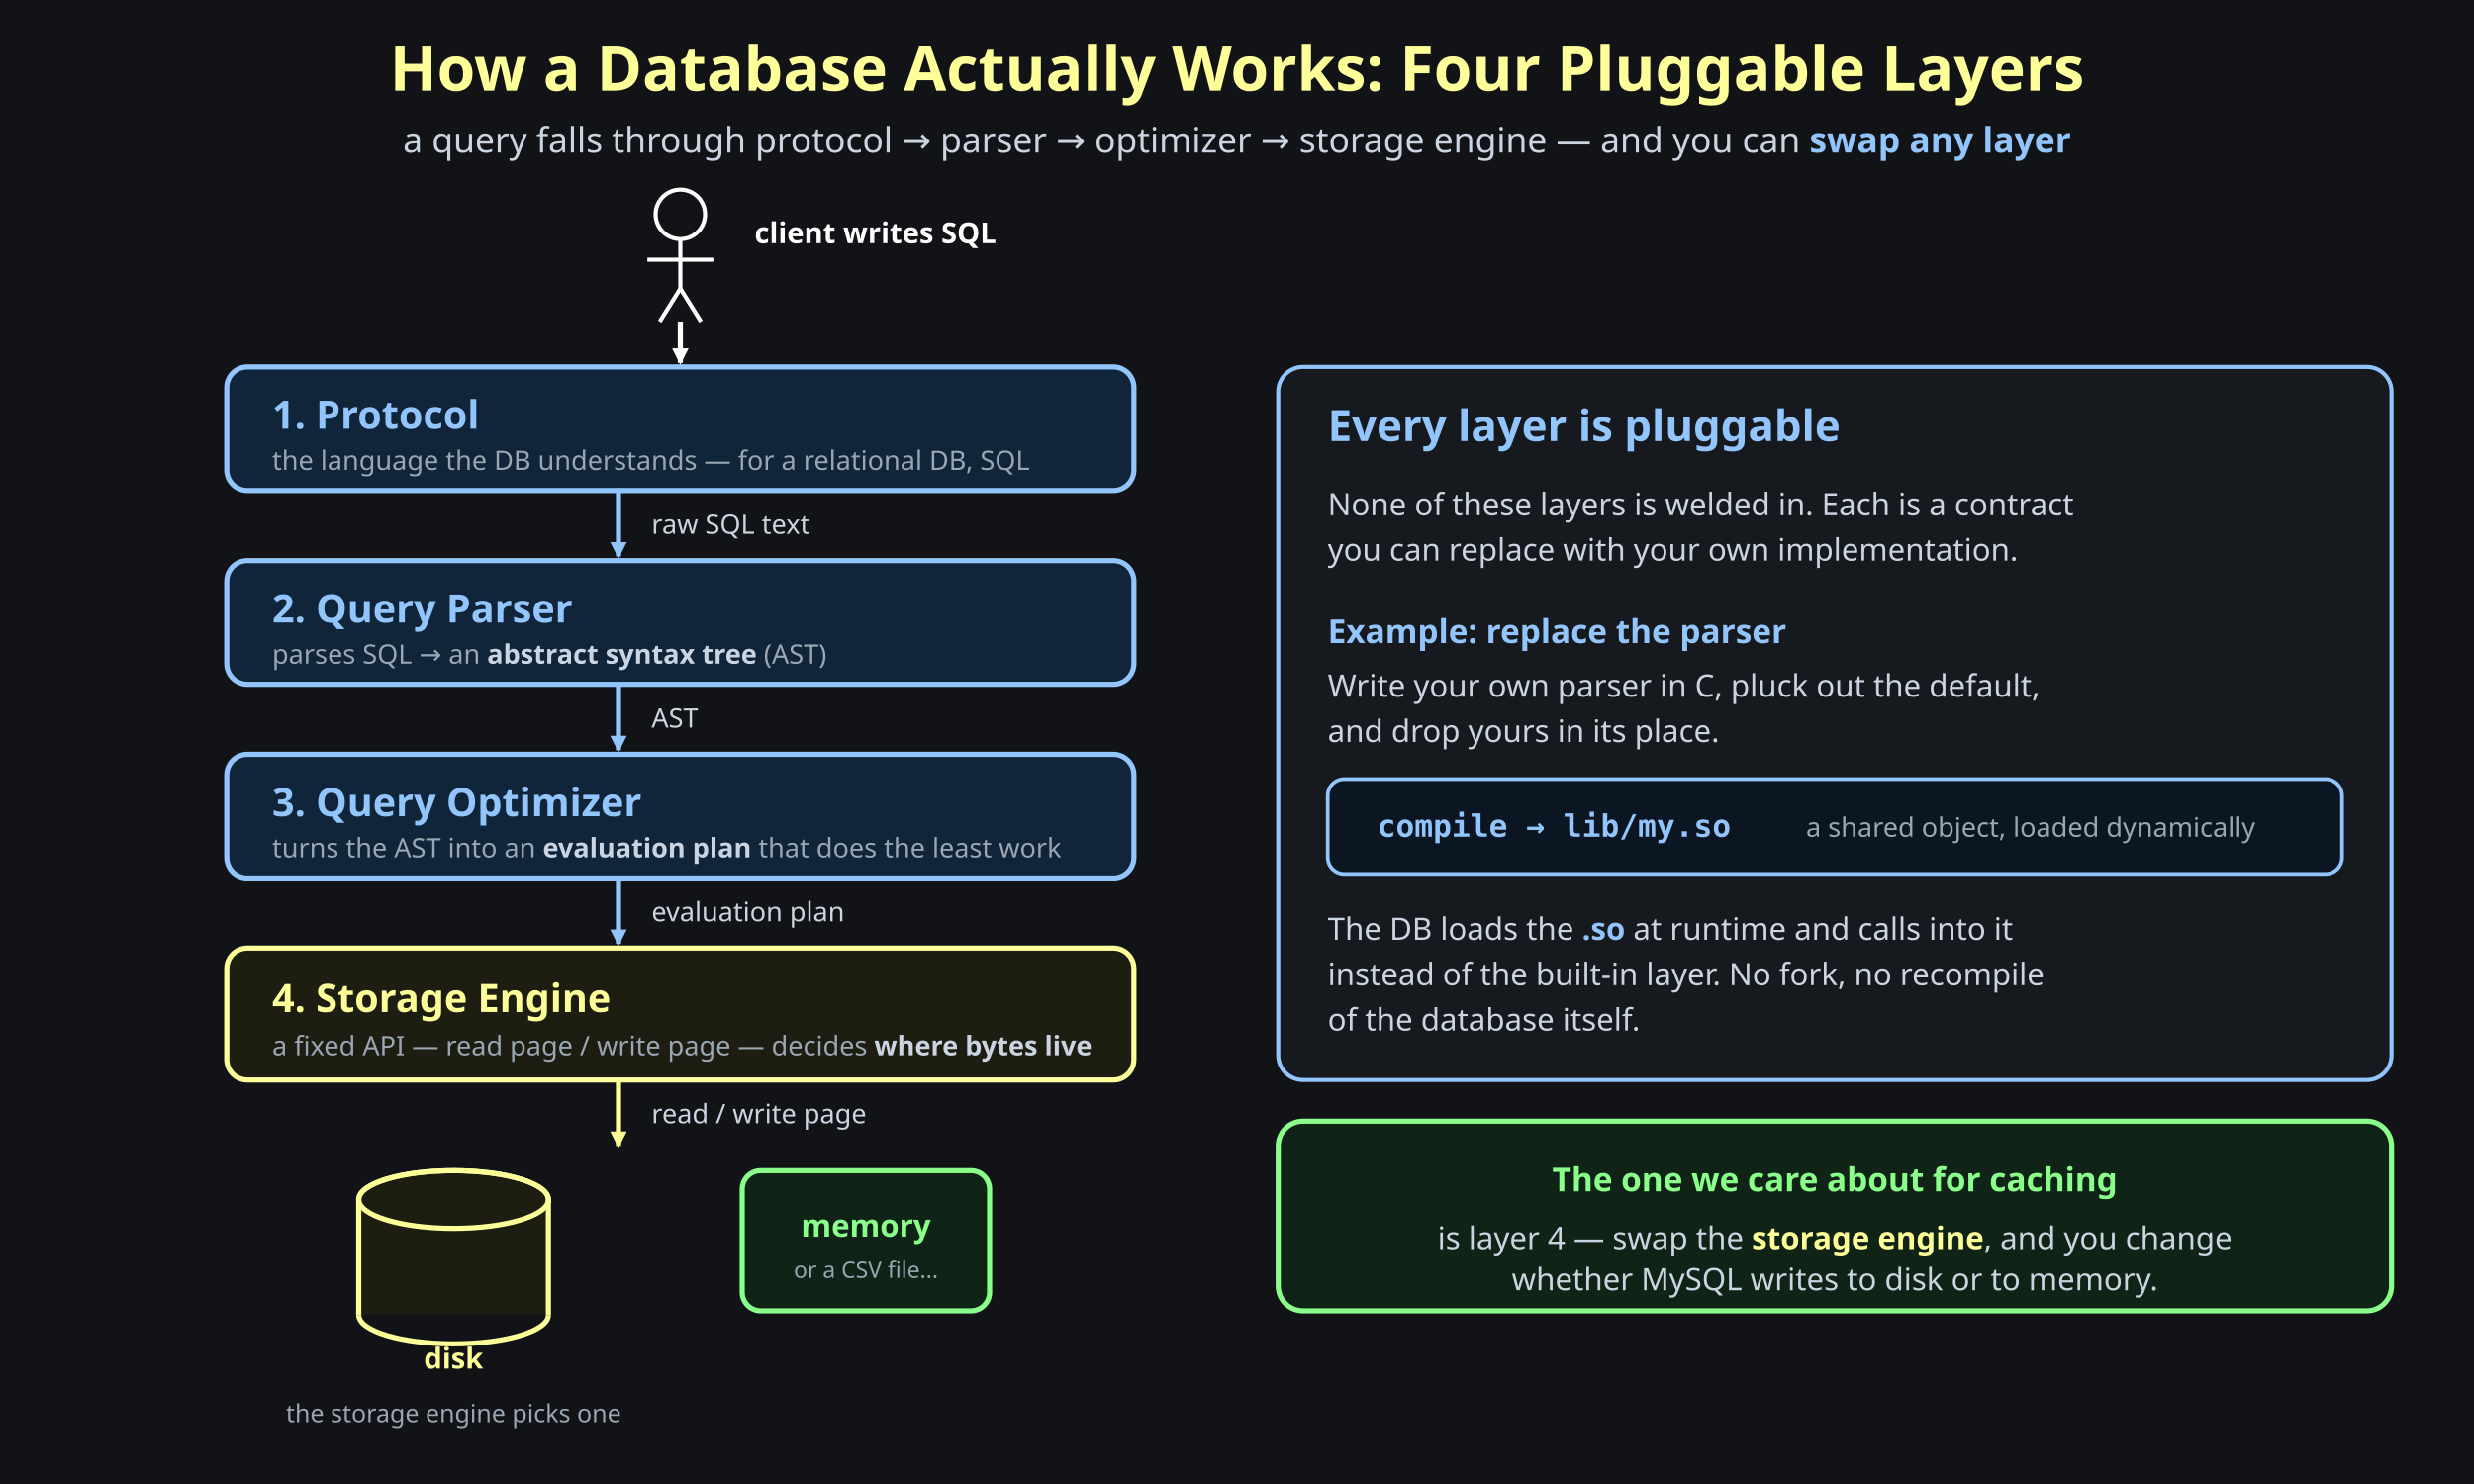
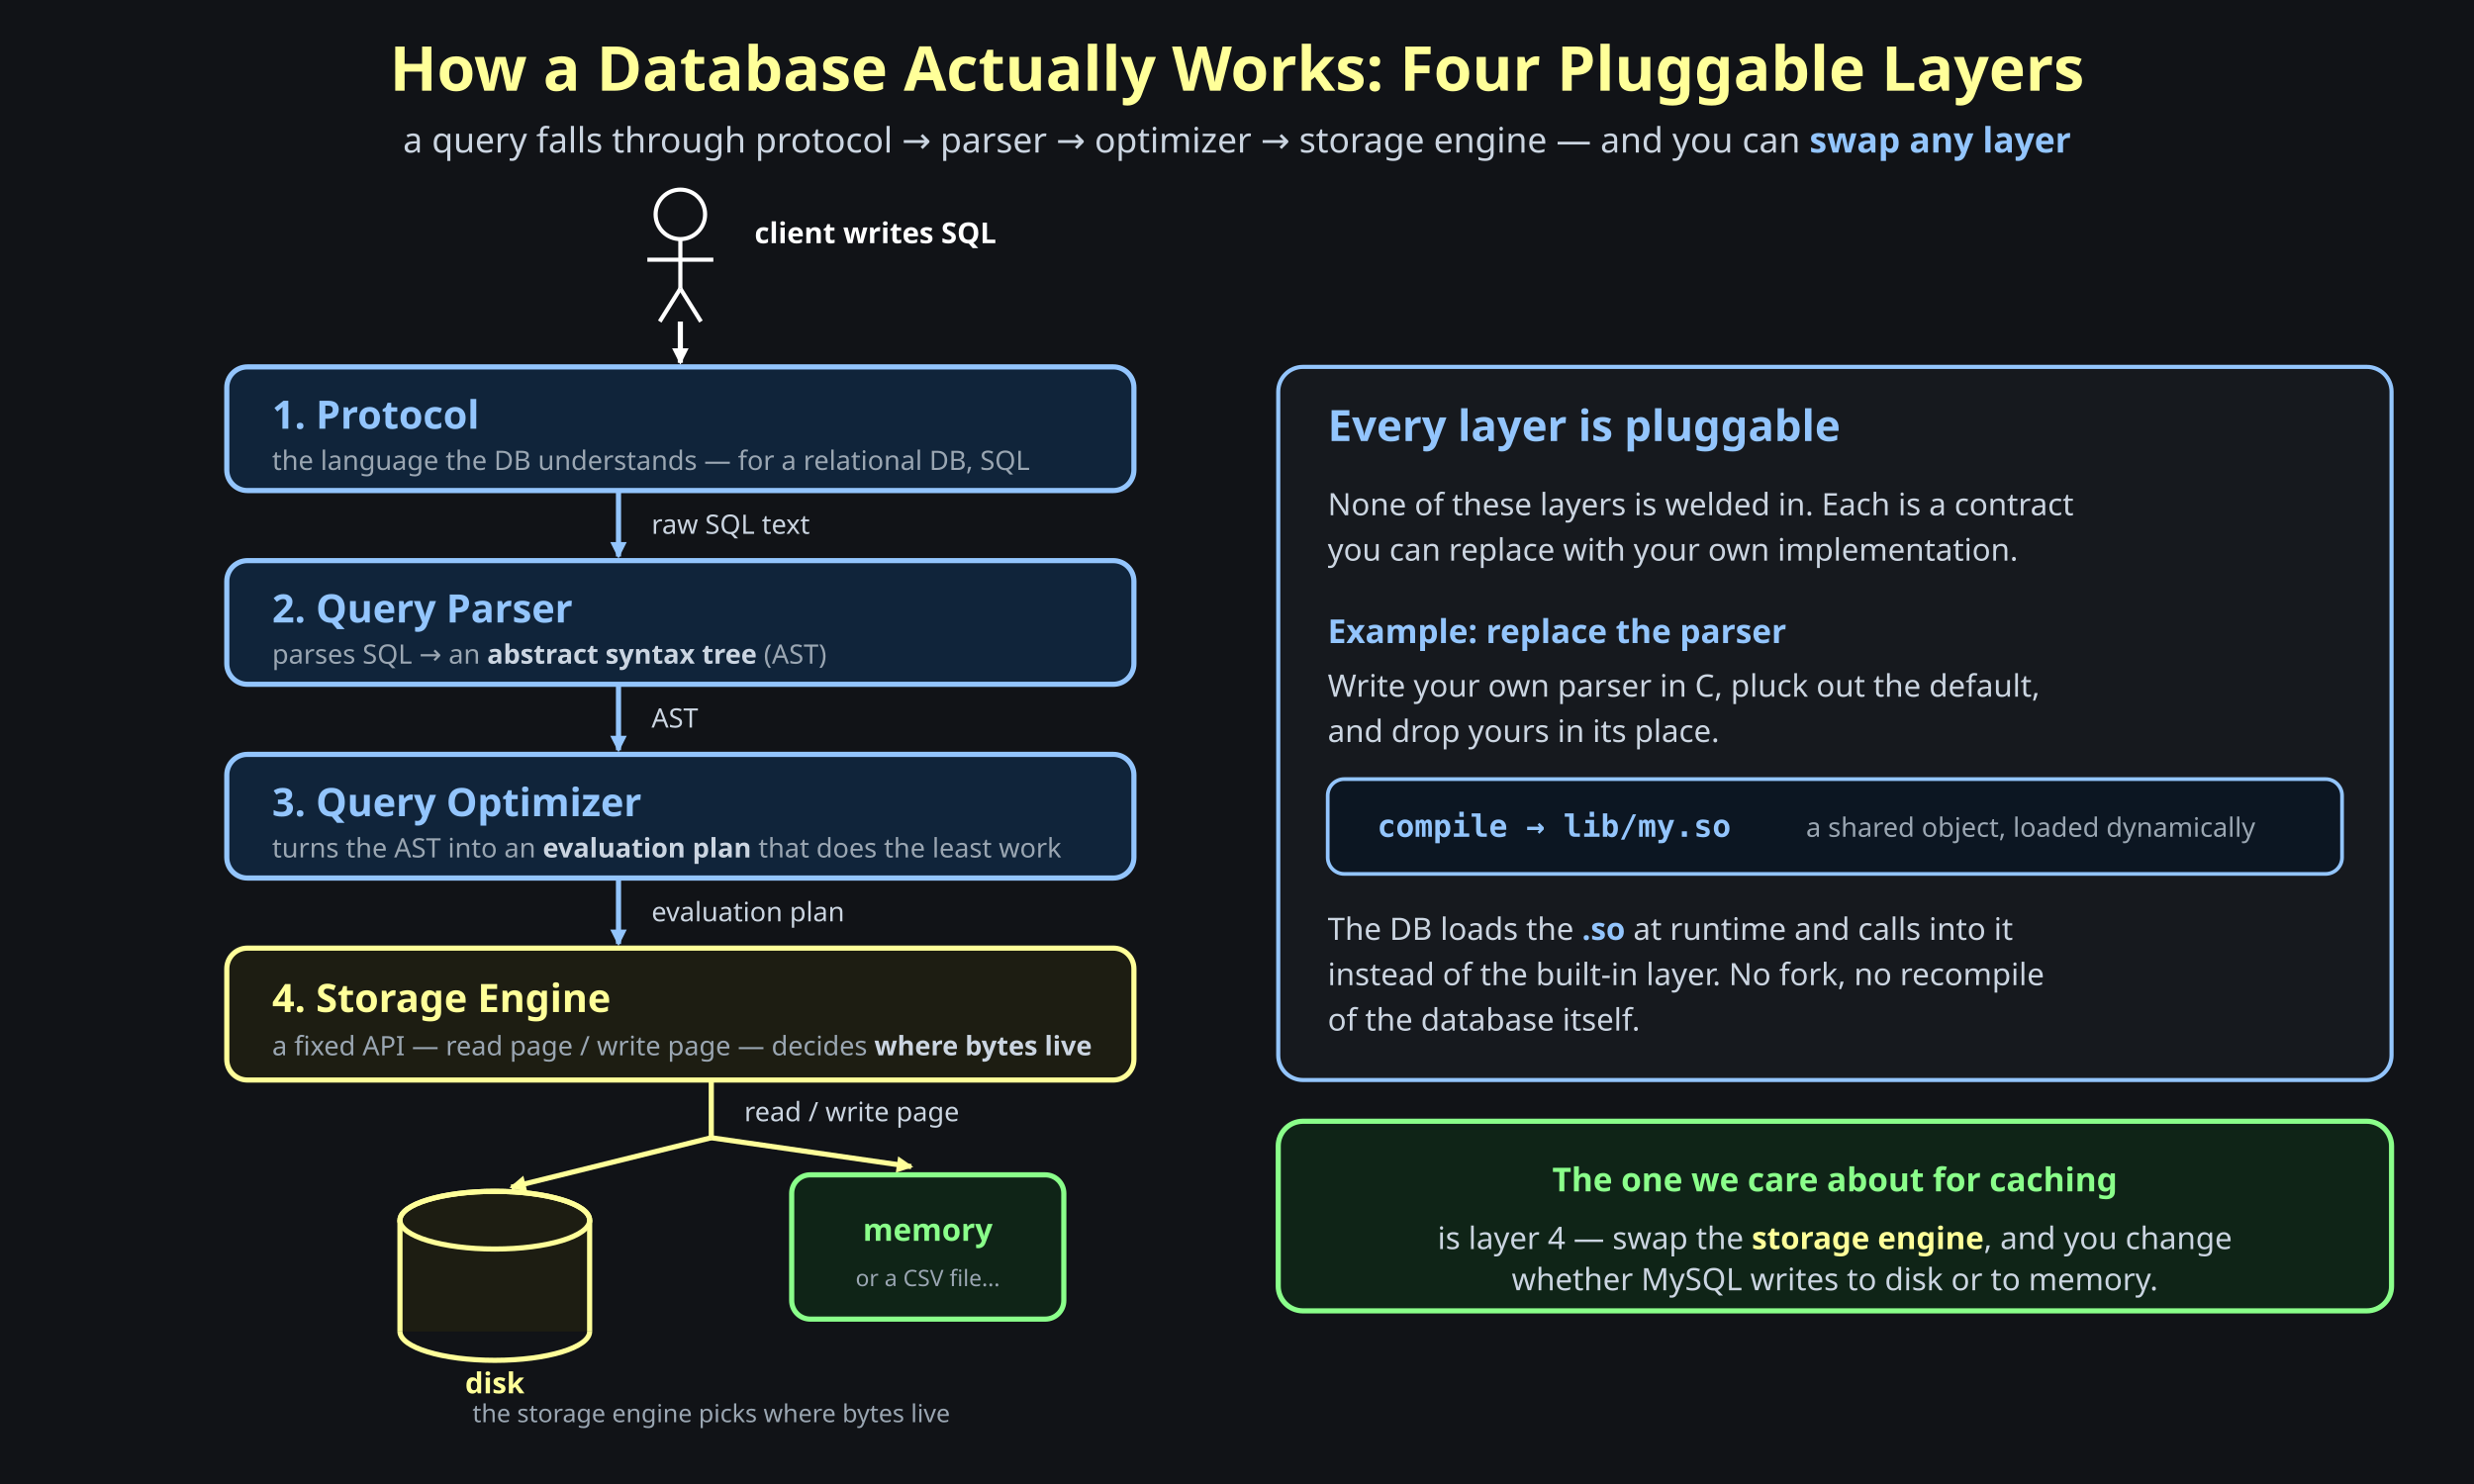
<svg xmlns="http://www.w3.org/2000/svg" width="1200" height="720" viewBox="0 0 1200 720" preserveAspectRatio="xMidYMid meet">
  <defs>
    <marker id="st-w" markerWidth="10" markerHeight="10" refX="7" refY="4" orient="auto" markerUnits="userSpaceOnUse">
      <path d="M0,0 L8,4 L0,8 Z" fill="#ffffff" />
    </marker>
    <marker id="st-b" markerWidth="10" markerHeight="10" refX="7" refY="4" orient="auto" markerUnits="userSpaceOnUse">
      <path d="M0,0 L8,4 L0,8 Z" fill="#93c5fd" />
    </marker>
    <marker id="st-y" markerWidth="10" markerHeight="10" refX="7" refY="4" orient="auto" markerUnits="userSpaceOnUse">
      <path d="M0,0 L8,4 L0,8 Z" fill="#ffff99" />
    </marker>
  </defs>
  <rect x="0" y="0" width="1200" height="720" fill="#111317" />
  <text x="600" y="44" text-anchor="middle" fill="#ffff99" font-family="sans-serif" font-size="30" font-weight="bold">How a Database Actually Works: Four Pluggable Layers</text>
  <text x="600" y="74" text-anchor="middle" fill="#cbd5e1" font-family="sans-serif" font-size="17">a query falls through protocol → parser → optimizer → storage engine — and you can <tspan fill="#93c5fd" font-weight="bold">swap any layer</tspan>
  </text>
  <circle cx="330" cy="104" r="12" fill="none" stroke="#ffffff" stroke-width="2" />
  <line x1="330" y1="116" x2="330" y2="140" stroke="#ffffff" stroke-width="2" />
  <line x1="314" y1="126" x2="346" y2="126" stroke="#ffffff" stroke-width="2" />
  <line x1="330" y1="140" x2="320" y2="156" stroke="#ffffff" stroke-width="2" />
  <line x1="330" y1="140" x2="340" y2="156" stroke="#ffffff" stroke-width="2" />
  <text x="366" y="118" fill="#ffffff" font-family="sans-serif" font-size="14" font-weight="bold">client writes SQL</text>
  <line x1="330" y1="156" x2="330" y2="176" stroke="#ffffff" stroke-width="2.5" marker-end="url(#st-w)" />
  <rect x="110" y="178" width="440" height="60" rx="10" fill="#10243a" stroke="#93c5fd" stroke-width="2.5" />
  <text x="132" y="208" fill="#93c5fd" font-family="sans-serif" font-size="19" font-weight="bold">1. Protocol</text>
  <text x="132" y="228" fill="#9aa6b2" font-family="sans-serif" font-size="13">the language the DB understands — for a relational DB, SQL</text>
  <line x1="300" y1="238" x2="300" y2="270" stroke="#93c5fd" stroke-width="2.5" marker-end="url(#st-b)" />
  <text x="316" y="259" fill="#cbd5e1" font-family="sans-serif" font-size="13">raw SQL text</text>
  <rect x="110" y="272" width="440" height="60" rx="10" fill="#10243a" stroke="#93c5fd" stroke-width="2.5" />
  <text x="132" y="302" fill="#93c5fd" font-family="sans-serif" font-size="19" font-weight="bold">2. Query Parser</text>
  <text x="132" y="322" fill="#9aa6b2" font-family="sans-serif" font-size="13">parses SQL → an <tspan fill="#cbd5e1" font-weight="bold">abstract syntax tree</tspan> (AST)</text>
  <line x1="300" y1="332" x2="300" y2="364" stroke="#93c5fd" stroke-width="2.5" marker-end="url(#st-b)" />
  <text x="316" y="353" fill="#cbd5e1" font-family="sans-serif" font-size="13">AST</text>
  <rect x="110" y="366" width="440" height="60" rx="10" fill="#10243a" stroke="#93c5fd" stroke-width="2.5" />
  <text x="132" y="396" fill="#93c5fd" font-family="sans-serif" font-size="19" font-weight="bold">3. Query Optimizer</text>
  <text x="132" y="416" fill="#9aa6b2" font-family="sans-serif" font-size="13">turns the AST into an <tspan fill="#cbd5e1" font-weight="bold">evaluation plan</tspan> that does the least work</text>
  <line x1="300" y1="426" x2="300" y2="458" stroke="#93c5fd" stroke-width="2.5" marker-end="url(#st-b)" />
  <text x="316" y="447" fill="#cbd5e1" font-family="sans-serif" font-size="13">evaluation plan</text>
  <rect x="110" y="460" width="440" height="64" rx="10" fill="#1d1d12" stroke="#ffff99" stroke-width="2.5" />
  <text x="132" y="491" fill="#ffff99" font-family="sans-serif" font-size="19" font-weight="bold">4. Storage Engine</text>
  <text x="132" y="512" fill="#9aa6b2" font-family="sans-serif" font-size="13">a fixed API — read page / write page — decides <tspan fill="#cbd5e1" font-weight="bold">where bytes live</tspan>
  </text>
-   <line x1="300" y1="524" x2="300" y2="556" stroke="#ffff99" stroke-width="2.5" marker-end="url(#st-y)" />
-   <text x="316" y="545" fill="#cbd5e1" font-family="sans-serif" font-size="13">read / write page</text>
+   <line x1="345" y1="524" x2="345" y2="552" stroke="#ffff99" stroke-width="2.5" />
+   <text x="361" y="544" fill="#cbd5e1" font-family="sans-serif" font-size="13">read / write page</text>
+   <line x1="345" y1="552" x2="248" y2="576" stroke="#ffff99" stroke-width="2.5" marker-end="url(#st-y)" />
+   <line x1="345" y1="552" x2="442" y2="566" stroke="#ffff99" stroke-width="2.5" marker-end="url(#st-y)" />
  <g stroke="#ffff99" stroke-width="2.5" fill="#1d1d12">
-     <ellipse cx="220" cy="582" rx="46" ry="14" />
-     <rect x="174" y="582" width="92" height="56" fill="#1d1d12" stroke="none" />
-     <path d="M174,582 L174,638" fill="none" />
-     <path d="M266,582 L266,638" fill="none" />
-     <path d="M174,638 A46,14 0 0 0 266,638" fill="none" />
-     <ellipse cx="220" cy="582" rx="46" ry="14" fill="none" />
+     <ellipse cx="240" cy="592" rx="46" ry="14" />
+     <rect x="194" y="592" width="92" height="54" fill="#1d1d12" stroke="none" />
+     <path d="M194,592 L194,646" fill="none" />
+     <path d="M286,592 L286,646" fill="none" />
+     <path d="M194,646 A46,14 0 0 0 286,646" fill="none" />
+     <ellipse cx="240" cy="592" rx="46" ry="14" fill="none" />
  </g>
-   <text x="220" y="664" text-anchor="middle" fill="#ffff99" font-family="sans-serif" font-size="14" font-weight="bold">disk</text>
-   <rect x="360" y="568" width="120" height="68" rx="9" fill="#0f2417" stroke="#8aff8a" stroke-width="2.5" />
-   <text x="420" y="600" text-anchor="middle" fill="#8aff8a" font-family="sans-serif" font-size="15" font-weight="bold">memory</text>
-   <text x="420" y="620" text-anchor="middle" fill="#9aa6b2" font-family="sans-serif" font-size="11">or a CSV file...</text>
-   <text x="220" y="690" text-anchor="middle" fill="#9aa6b2" font-family="sans-serif" font-size="12">the storage engine picks one</text>
+   <text x="240" y="676" text-anchor="middle" fill="#ffff99" font-family="sans-serif" font-size="14" font-weight="bold">disk</text>
+   <rect x="384" y="570" width="132" height="70" rx="9" fill="#0f2417" stroke="#8aff8a" stroke-width="2.5" />
+   <text x="450" y="602" text-anchor="middle" fill="#8aff8a" font-family="sans-serif" font-size="15" font-weight="bold">memory</text>
+   <text x="450" y="624" text-anchor="middle" fill="#9aa6b2" font-family="sans-serif" font-size="11">or a CSV file...</text>
+   <text x="345" y="690" text-anchor="middle" fill="#9aa6b2" font-family="sans-serif" font-size="12">the storage engine picks where bytes live</text>
  <rect x="620" y="178" width="540" height="346" rx="12" fill="#16191e" stroke="#93c5fd" stroke-width="2" />
  <text x="644" y="214" fill="#93c5fd" font-family="sans-serif" font-size="21" font-weight="bold">Every layer is pluggable</text>
  <text x="644" y="250" fill="#cbd5e1" font-family="sans-serif" font-size="15">None of these layers is welded in. Each is a contract</text>
  <text x="644" y="272" fill="#cbd5e1" font-family="sans-serif" font-size="15">you can replace with your own implementation.</text>
  <text x="644" y="312" fill="#93c5fd" font-family="sans-serif" font-size="16" font-weight="bold">Example: replace the parser</text>
  <text x="644" y="338" fill="#cbd5e1" font-family="sans-serif" font-size="15">Write your own parser in C, pluck out the default,</text>
  <text x="644" y="360" fill="#cbd5e1" font-family="sans-serif" font-size="15">and drop yours in its place.</text>
  <rect x="644" y="378" width="492" height="46" rx="8" fill="#0c1622" stroke="#93c5fd" stroke-width="1.8" />
  <text x="668" y="406" fill="#93c5fd" font-family="monospace" font-size="15" font-weight="bold">compile → lib/my.so</text>
  <text x="876" y="406" fill="#9aa6b2" font-family="sans-serif" font-size="13">a shared object, loaded dynamically</text>
  <text x="644" y="456" fill="#cbd5e1" font-family="sans-serif" font-size="15">The DB loads the <tspan fill="#93c5fd" font-weight="bold">.so</tspan> at runtime and calls into it</text>
  <text x="644" y="478" fill="#cbd5e1" font-family="sans-serif" font-size="15">instead of the built-in layer. No fork, no recompile</text>
  <text x="644" y="500" fill="#cbd5e1" font-family="sans-serif" font-size="15">of the database itself.</text>
  <rect x="620" y="544" width="540" height="92" rx="12" fill="#0f2417" stroke="#8aff8a" stroke-width="2.5" />
  <text x="890" y="578" text-anchor="middle" fill="#8aff8a" font-family="sans-serif" font-size="16" font-weight="bold">The one we care about for caching</text>
  <text x="890" y="606" text-anchor="middle" fill="#cbd5e1" font-family="sans-serif" font-size="15">is layer 4 — swap the <tspan fill="#ffff99" font-weight="bold">storage engine</tspan>, and you change</text>
  <text x="890" y="626" text-anchor="middle" fill="#cbd5e1" font-family="sans-serif" font-size="15">whether MySQL writes to disk or to memory.</text>
</svg>
